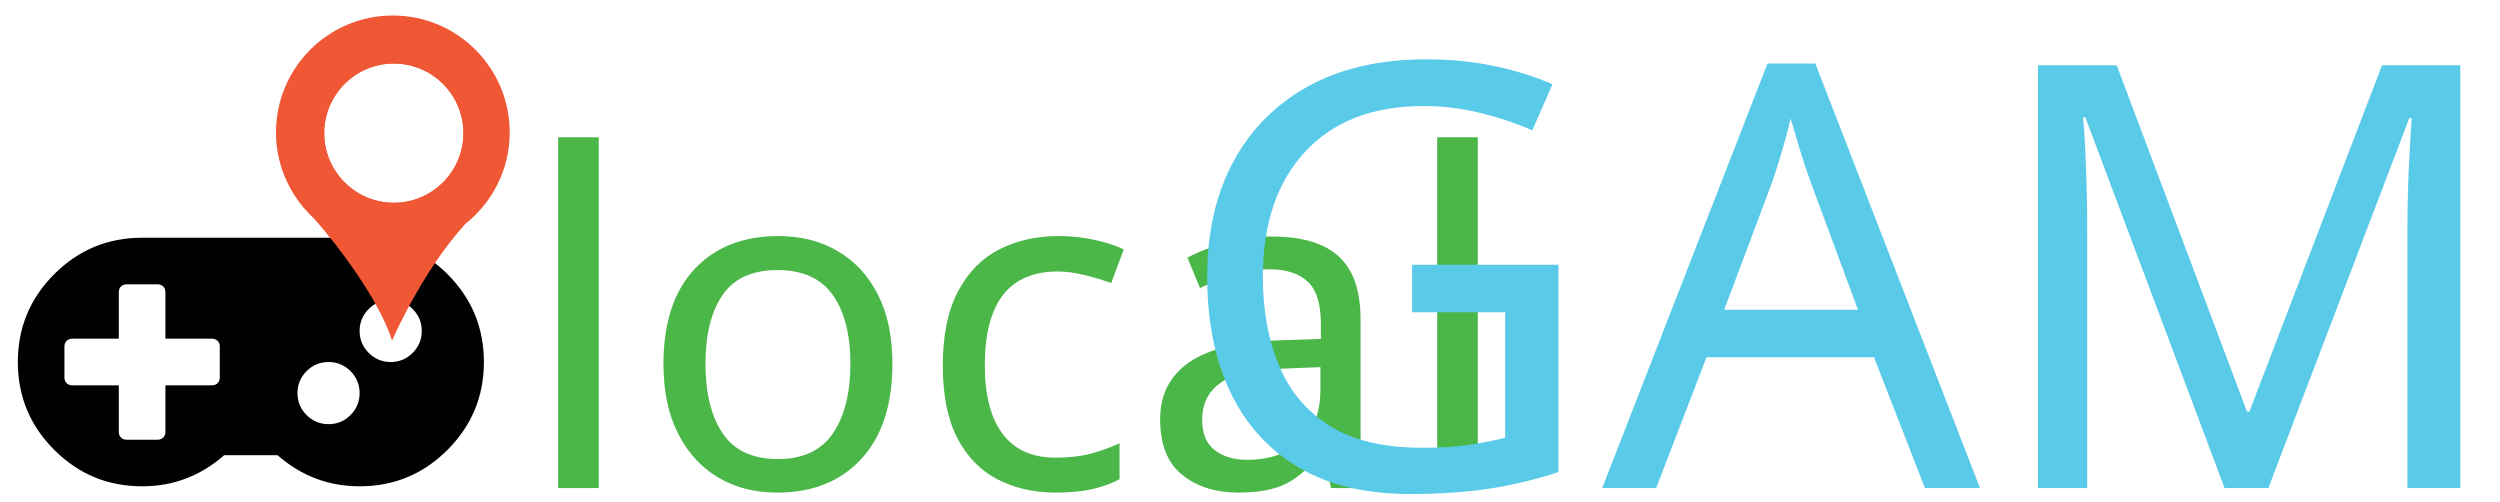
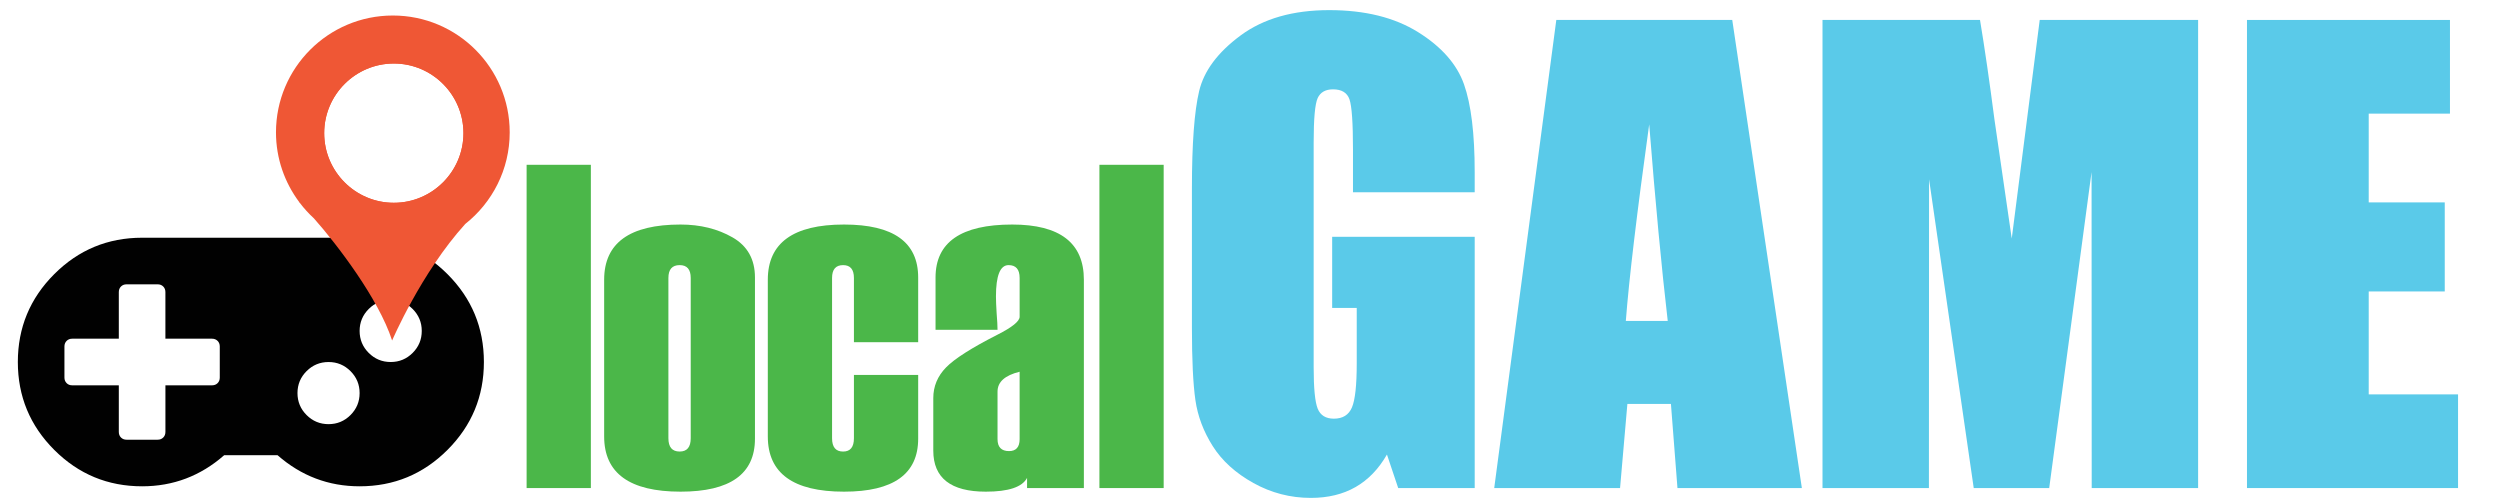
<svg xmlns="http://www.w3.org/2000/svg" version="1.1" id="Layer_1" x="0px" y="0px" width="249.092px" height="50px" viewBox="0 0 249.092 50" enable-background="new 0 0 249.092 50" xml:space="preserve">
-   <rect x="51.706" y="1.96" fill="none" width="241.809" height="83.959" />
-   <text transform="matrix(1 0 0 1 51.7061 48.6289)">
-     <tspan x="0" y="0" fill="#4BB749" font-family="'Haettenschweiler'" font-size="46">local</tspan>
-     <tspan x="64.979" y="0" fill="#5ACAE9" font-family="'Impact'" font-size="59">GAME</tspan>
-   </text>
+   <g>
+     <path fill="#4BB749" d="M58.871,48.629H52.47V16.42h6.401V48.629z" />
+     <path fill="#4BB749" d="M60.196,43.485v-15.61c0-3.668,2.538-5.503,7.614-5.503c1.961,0,3.687,0.427,5.177,1.28   c1.49,0.854,2.235,2.187,2.235,3.998v16.06c0,3.519-2.471,5.278-7.412,5.278C62.734,48.988,60.196,47.154,60.196,43.485z    M68.821,43.665v-15.97c0-0.854-0.367-1.28-1.101-1.28c-0.749,0-1.123,0.427-1.123,1.28v15.97c0,0.884,0.374,1.325,1.123,1.325   C68.454,44.99,68.821,44.549,68.821,43.665z" />
+     <path fill="#4BB749" d="M91.484,34.097h-6.401v-6.401c0-0.854-0.36-1.28-1.079-1.28c-0.733,0-1.1,0.427-1.1,1.28v15.97   c0,0.884,0.367,1.325,1.1,1.325c0.719,0,1.079-0.441,1.079-1.325v-6.312h6.401v6.356c0,3.519-2.463,5.278-7.39,5.278   c-5.062,0-7.592-1.834-7.592-5.503v-15.61c0-3.668,2.53-5.503,7.592-5.503c4.926,0,7.39,1.76,7.39,5.278V34.097z" />
+     <path fill="#4BB749" d="M107.993,48.629h-5.66v-1.011c-0.479,0.913-1.85,1.37-4.11,1.37c-3.489,0-5.233-1.362-5.233-4.088v-5.233   c0-1.168,0.423-2.187,1.269-3.055c0.846-0.868,2.549-1.954,5.11-3.257c1.482-0.748,2.224-1.348,2.224-1.797v-3.863   c0-0.854-0.367-1.28-1.101-1.28c-0.839,0-1.258,1.041-1.258,3.122c0,0.375,0.022,0.929,0.067,1.662   c0.06,0.734,0.09,1.288,0.09,1.662h-6.177V27.65c0-3.519,2.545-5.278,7.637-5.278c4.762,0,7.143,1.834,7.143,5.503V48.629z    M101.592,43.755v-6.716c-1.468,0.359-2.201,1.019-2.201,1.977v4.739c0,0.794,0.382,1.19,1.146,1.19   C101.24,44.945,101.592,44.549,101.592,43.755z" />
+     <path fill="#4BB749" d="M115.944,48.629h-6.401V16.42h6.401V48.629z" />
+     <path fill="#5ACAE9" d="M146.935,19.158h-12.128v-4.235c0-2.669-0.115-4.34-0.346-5.013c-0.23-0.672-0.778-1.008-1.642-1.008   c-0.749,0-1.258,0.288-1.527,0.864c-0.269,0.576-0.403,2.055-0.403,4.437v22.384c0,2.094,0.134,3.472,0.403,4.134   c0.269,0.663,0.807,0.994,1.613,0.994c0.883,0,1.484-0.375,1.8-1.123c0.317-0.75,0.476-2.209,0.476-4.379v-5.531h-2.449v-7.087   h14.203v25.035h-7.622l-1.122-3.342c-0.827,1.44-1.87,2.521-3.128,3.241c-1.259,0.72-2.743,1.08-4.454,1.08   c-2.038,0-3.945-0.495-5.723-1.483c-1.778-0.989-3.128-2.214-4.051-3.674c-0.923-1.459-1.5-2.99-1.73-4.595   c-0.23-1.603-0.346-4.009-0.346-7.216V18.783c0-4.456,0.24-7.692,0.72-9.708c0.48-2.017,1.858-3.865,4.134-5.545   c2.275-1.681,5.219-2.521,8.83-2.521c3.553,0,6.501,0.73,8.844,2.189c2.343,1.46,3.87,3.193,4.581,5.2   c0.71,2.007,1.066,4.922,1.066,8.744V19.158z" />
+     <path fill="#5ACAE9" d="M172.596,1.988l6.936,46.641h-12.395l-0.651-8.383h-4.339l-0.729,8.383h-12.539l6.187-46.641H172.596z    M166.168,31.978c-0.615-5.282-1.23-11.813-1.848-19.59c-1.236,8.931-2.012,15.462-2.328,19.59H166.168z" />
+     <path fill="#5ACAE9" d="M219.013,1.988v46.641h-10.602l-0.014-31.488l-4.221,31.488h-7.52l-4.45-30.768l-0.015,30.768h-10.602   V1.988h15.693c0.466,2.804,0.945,6.109,1.439,9.916l1.723,11.864l2.787-21.779H219.013z" />
+     <path fill="#5ACAE9" d="M223.882,1.988h20.224v9.334h-8.095v8.844h7.576v8.873h-7.576v10.256h8.901v9.334h-21.03V1.988z" />
+   </g>
  <path fill="#010101" d="M44.586,27.314c-2.419-2.418-5.337-3.628-8.755-3.628H14.16c-3.418,0-6.337,1.209-8.755,3.628  c-2.419,2.419-3.628,5.337-3.628,8.756s1.209,6.337,3.628,8.756c2.418,2.418,5.337,3.628,8.755,3.628  c3.096,0,5.821-1.032,8.175-3.097h5.321c2.354,2.064,5.079,3.097,8.175,3.097c3.418,0,6.336-1.21,8.755-3.628  c2.419-2.419,3.628-5.337,3.628-8.756S47.005,29.733,44.586,27.314z M21.682,38.175c-0.145,0.145-0.331,0.217-0.556,0.217h-4.644  v4.645c0,0.226-0.072,0.411-0.218,0.557c-0.145,0.145-0.33,0.217-0.556,0.217h-3.096c-0.226,0-0.411-0.072-0.557-0.217  c-0.145-0.146-0.217-0.331-0.217-0.557v-4.645H7.194c-0.226,0-0.412-0.072-0.556-0.217c-0.145-0.146-0.218-0.33-0.218-0.557v-3.096  c0-0.227,0.073-0.411,0.218-0.557c0.145-0.145,0.33-0.218,0.556-0.218h4.644v-4.644c0-0.226,0.072-0.411,0.217-0.557  c0.145-0.145,0.331-0.217,0.556-0.217h3.096c0.226,0,0.411,0.072,0.556,0.217c0.146,0.146,0.217,0.331,0.217,0.557v4.644h4.644  c0.226,0,0.411,0.073,0.556,0.218c0.146,0.146,0.218,0.33,0.218,0.557v3.096h0C21.899,37.845,21.827,38.029,21.682,38.175z   M34.924,41.354c-0.604,0.605-1.334,0.907-2.189,0.907c-0.854,0-1.584-0.302-2.188-0.907c-0.605-0.604-0.907-1.334-0.907-2.188  s0.302-1.585,0.907-2.188c0.604-0.604,1.334-0.907,2.188-0.907c0.855,0,1.584,0.303,2.189,0.907  c0.604,0.604,0.907,1.334,0.907,2.188S35.528,40.75,34.924,41.354z M41.115,35.163c-0.604,0.604-1.334,0.907-2.189,0.907  c-0.854,0-1.584-0.303-2.188-0.907c-0.605-0.604-0.907-1.334-0.907-2.189c0-0.854,0.302-1.583,0.907-2.188  c0.604-0.604,1.334-0.906,2.188-0.906c0.855,0,1.585,0.302,2.189,0.906c0.605,0.605,0.908,1.335,0.908,2.188  C42.023,33.829,41.721,34.559,41.115,35.163z" />
  <g>
    <path display="none" fill="#231F20" d="M39.142,1.546c-0.034,0-0.069,0.004-0.103,0.006v32.295c0.009,0.026,0.023,0.054,0.032,0.08   c0,0,2.892-6.766,7.288-11.613c2.693-2.132,4.427-5.424,4.427-9.125C50.785,6.76,45.571,1.546,39.142,1.546z" />
    <g>
      <circle display="none" opacity="0.5" fill="#231F20" cx="39.239" cy="13.318" r="8.976" />
      <g>
        <path fill="#EF5735" d="M39.239,4.342c-4.957,0-8.976,4.019-8.976,8.976s4.019,8.976,8.976,8.976     c4.958,0,8.976-4.019,8.976-8.976S44.197,4.342,39.239,4.342z M39.239,20.205c-3.825,0-6.937-3.113-6.937-6.938     c0-3.825,3.112-6.938,6.937-6.938s6.937,3.113,6.937,6.938C46.176,17.092,43.064,20.205,39.239,20.205z" />
        <path fill="#EF5735" d="M39.142,1.546c-6.431,0-11.644,5.214-11.644,11.644c0,2.611,0.87,5.011,2.321,6.952     c-0.009-0.004-0.018-0.006-0.027-0.01c0,0,0.031,0.033,0.082,0.085c0.422,0.556,0.893,1.07,1.406,1.542     c2.339,2.642,6.429,7.994,7.79,12.168c0,0,2.892-6.766,7.288-11.613c2.693-2.132,4.427-5.424,4.427-9.125     C50.785,6.76,45.571,1.546,39.142,1.546z M39.239,20.205c-3.825,0-6.937-3.113-6.937-6.938c0-3.825,3.112-6.938,6.937-6.938     s6.937,3.113,6.937,6.938C46.176,17.092,43.064,20.205,39.239,20.205z" />
      </g>
    </g>
  </g>
</svg>
